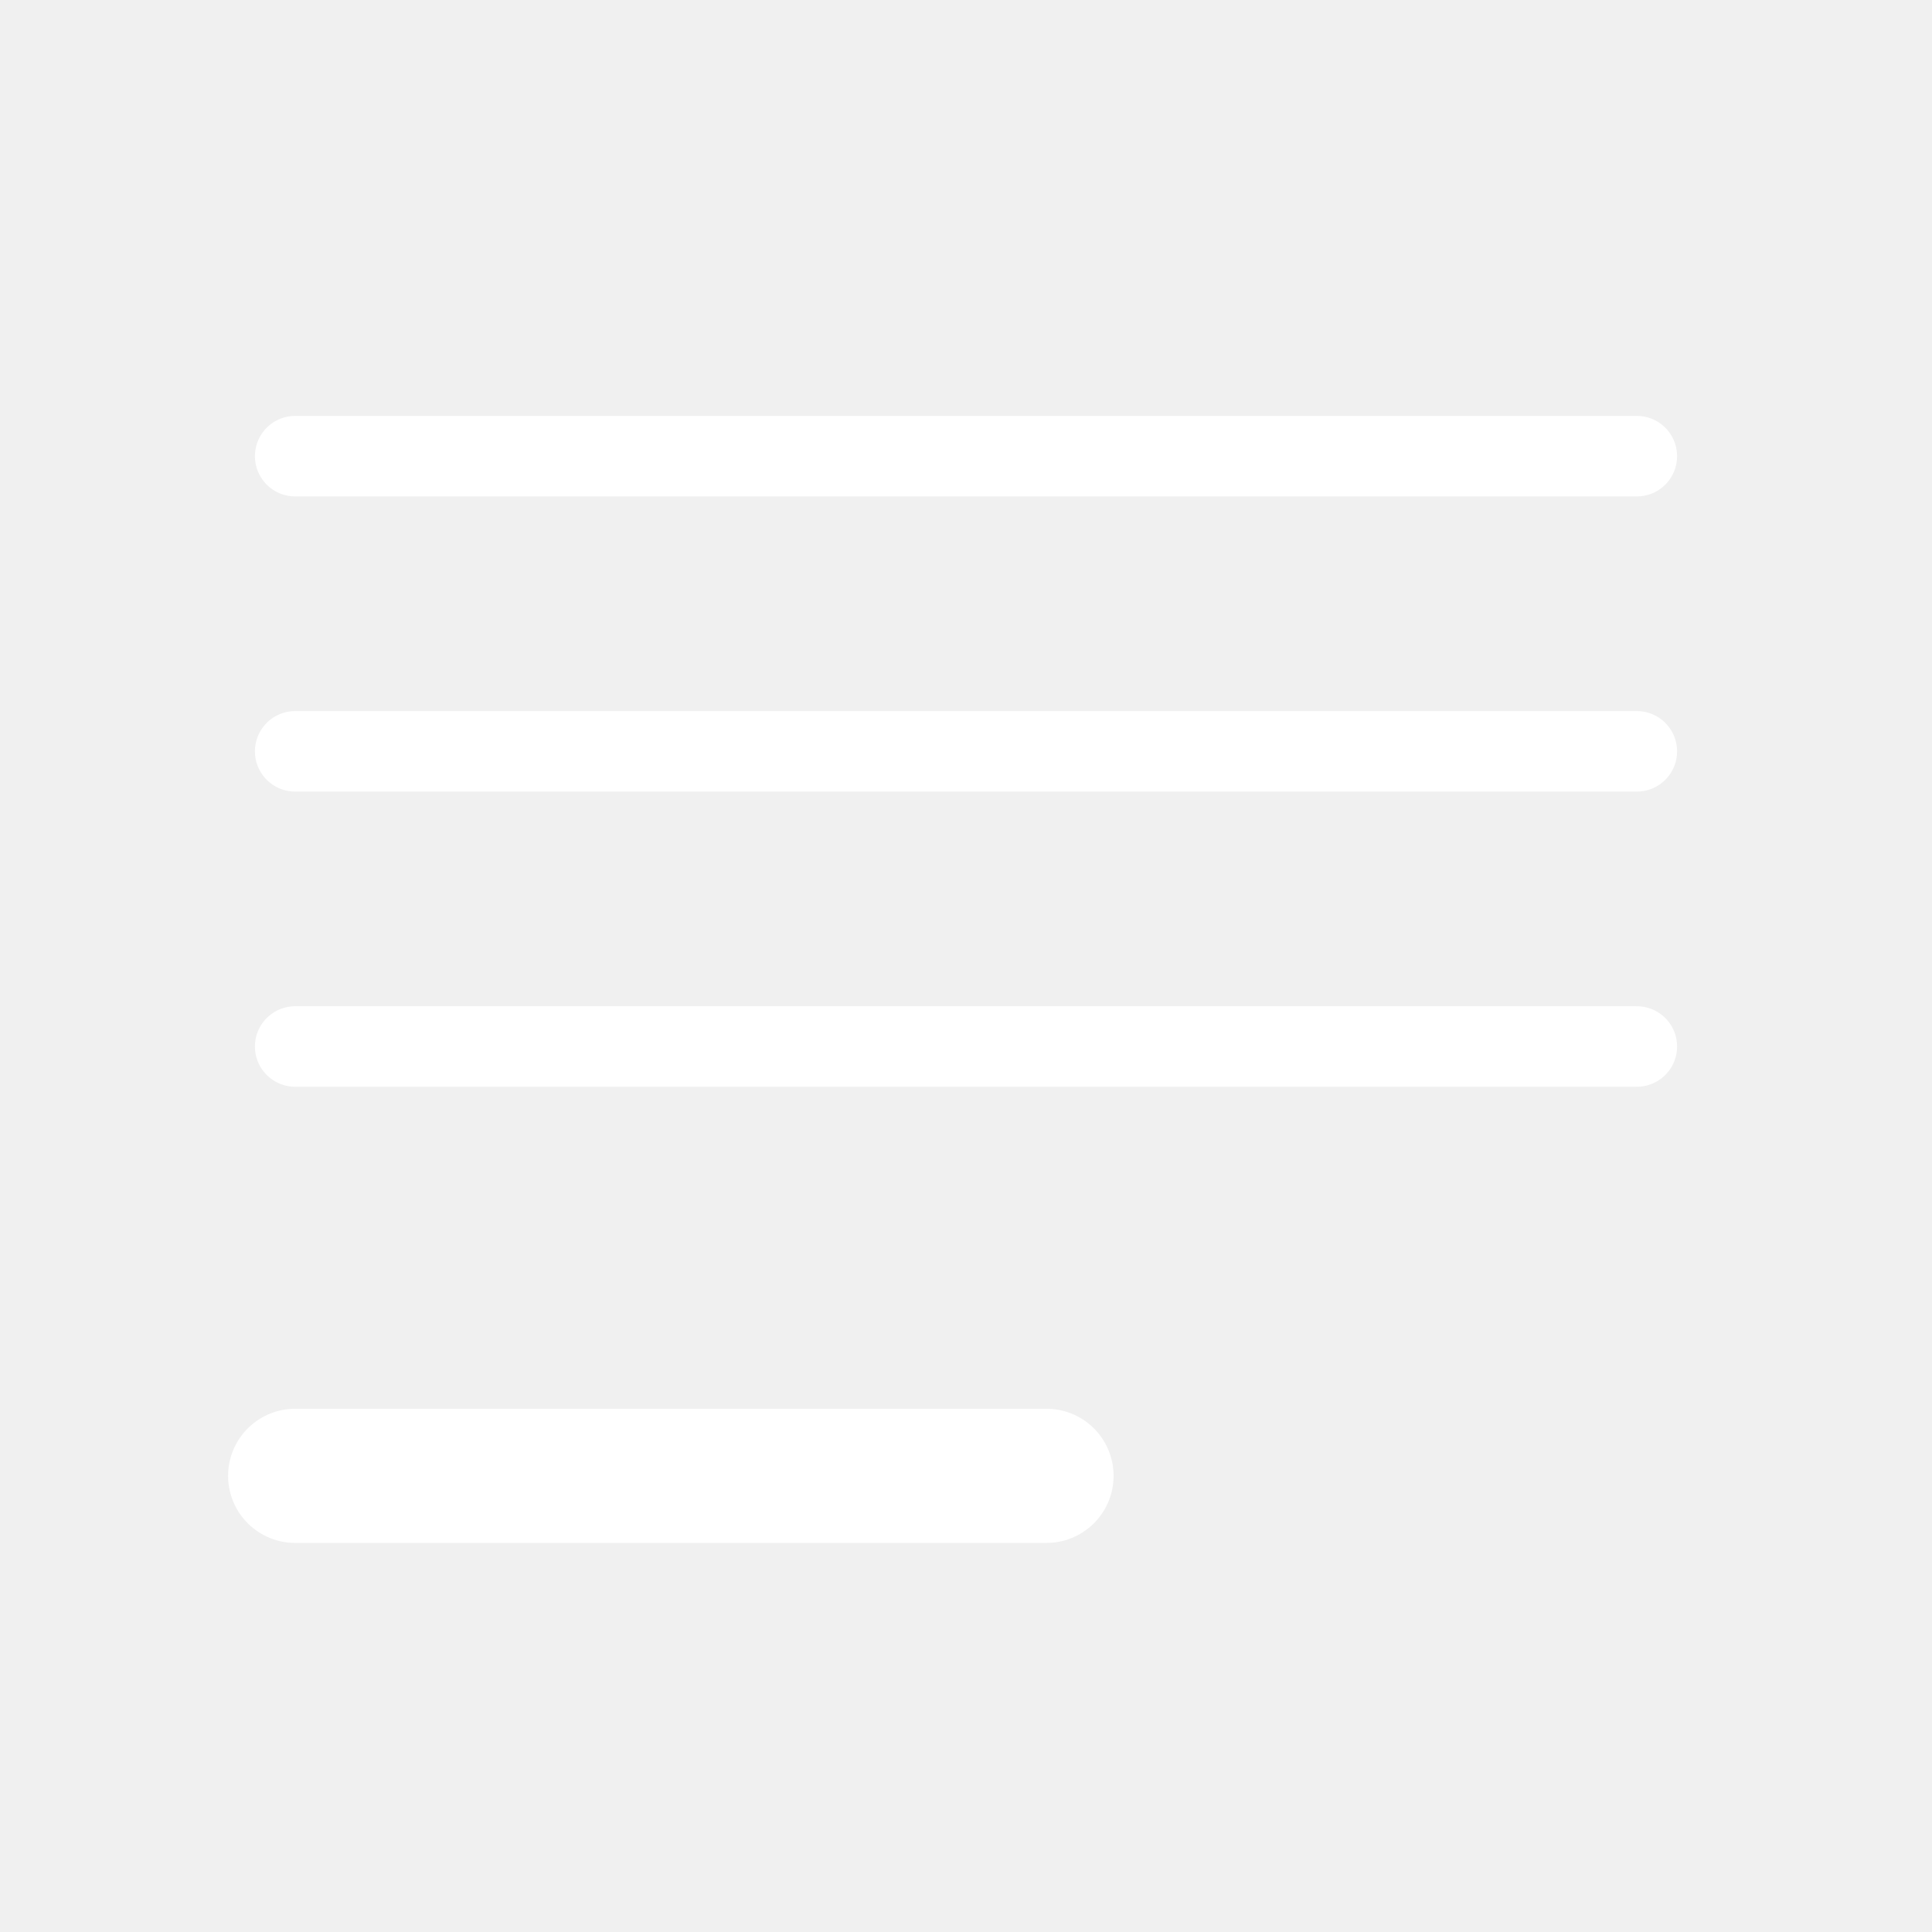
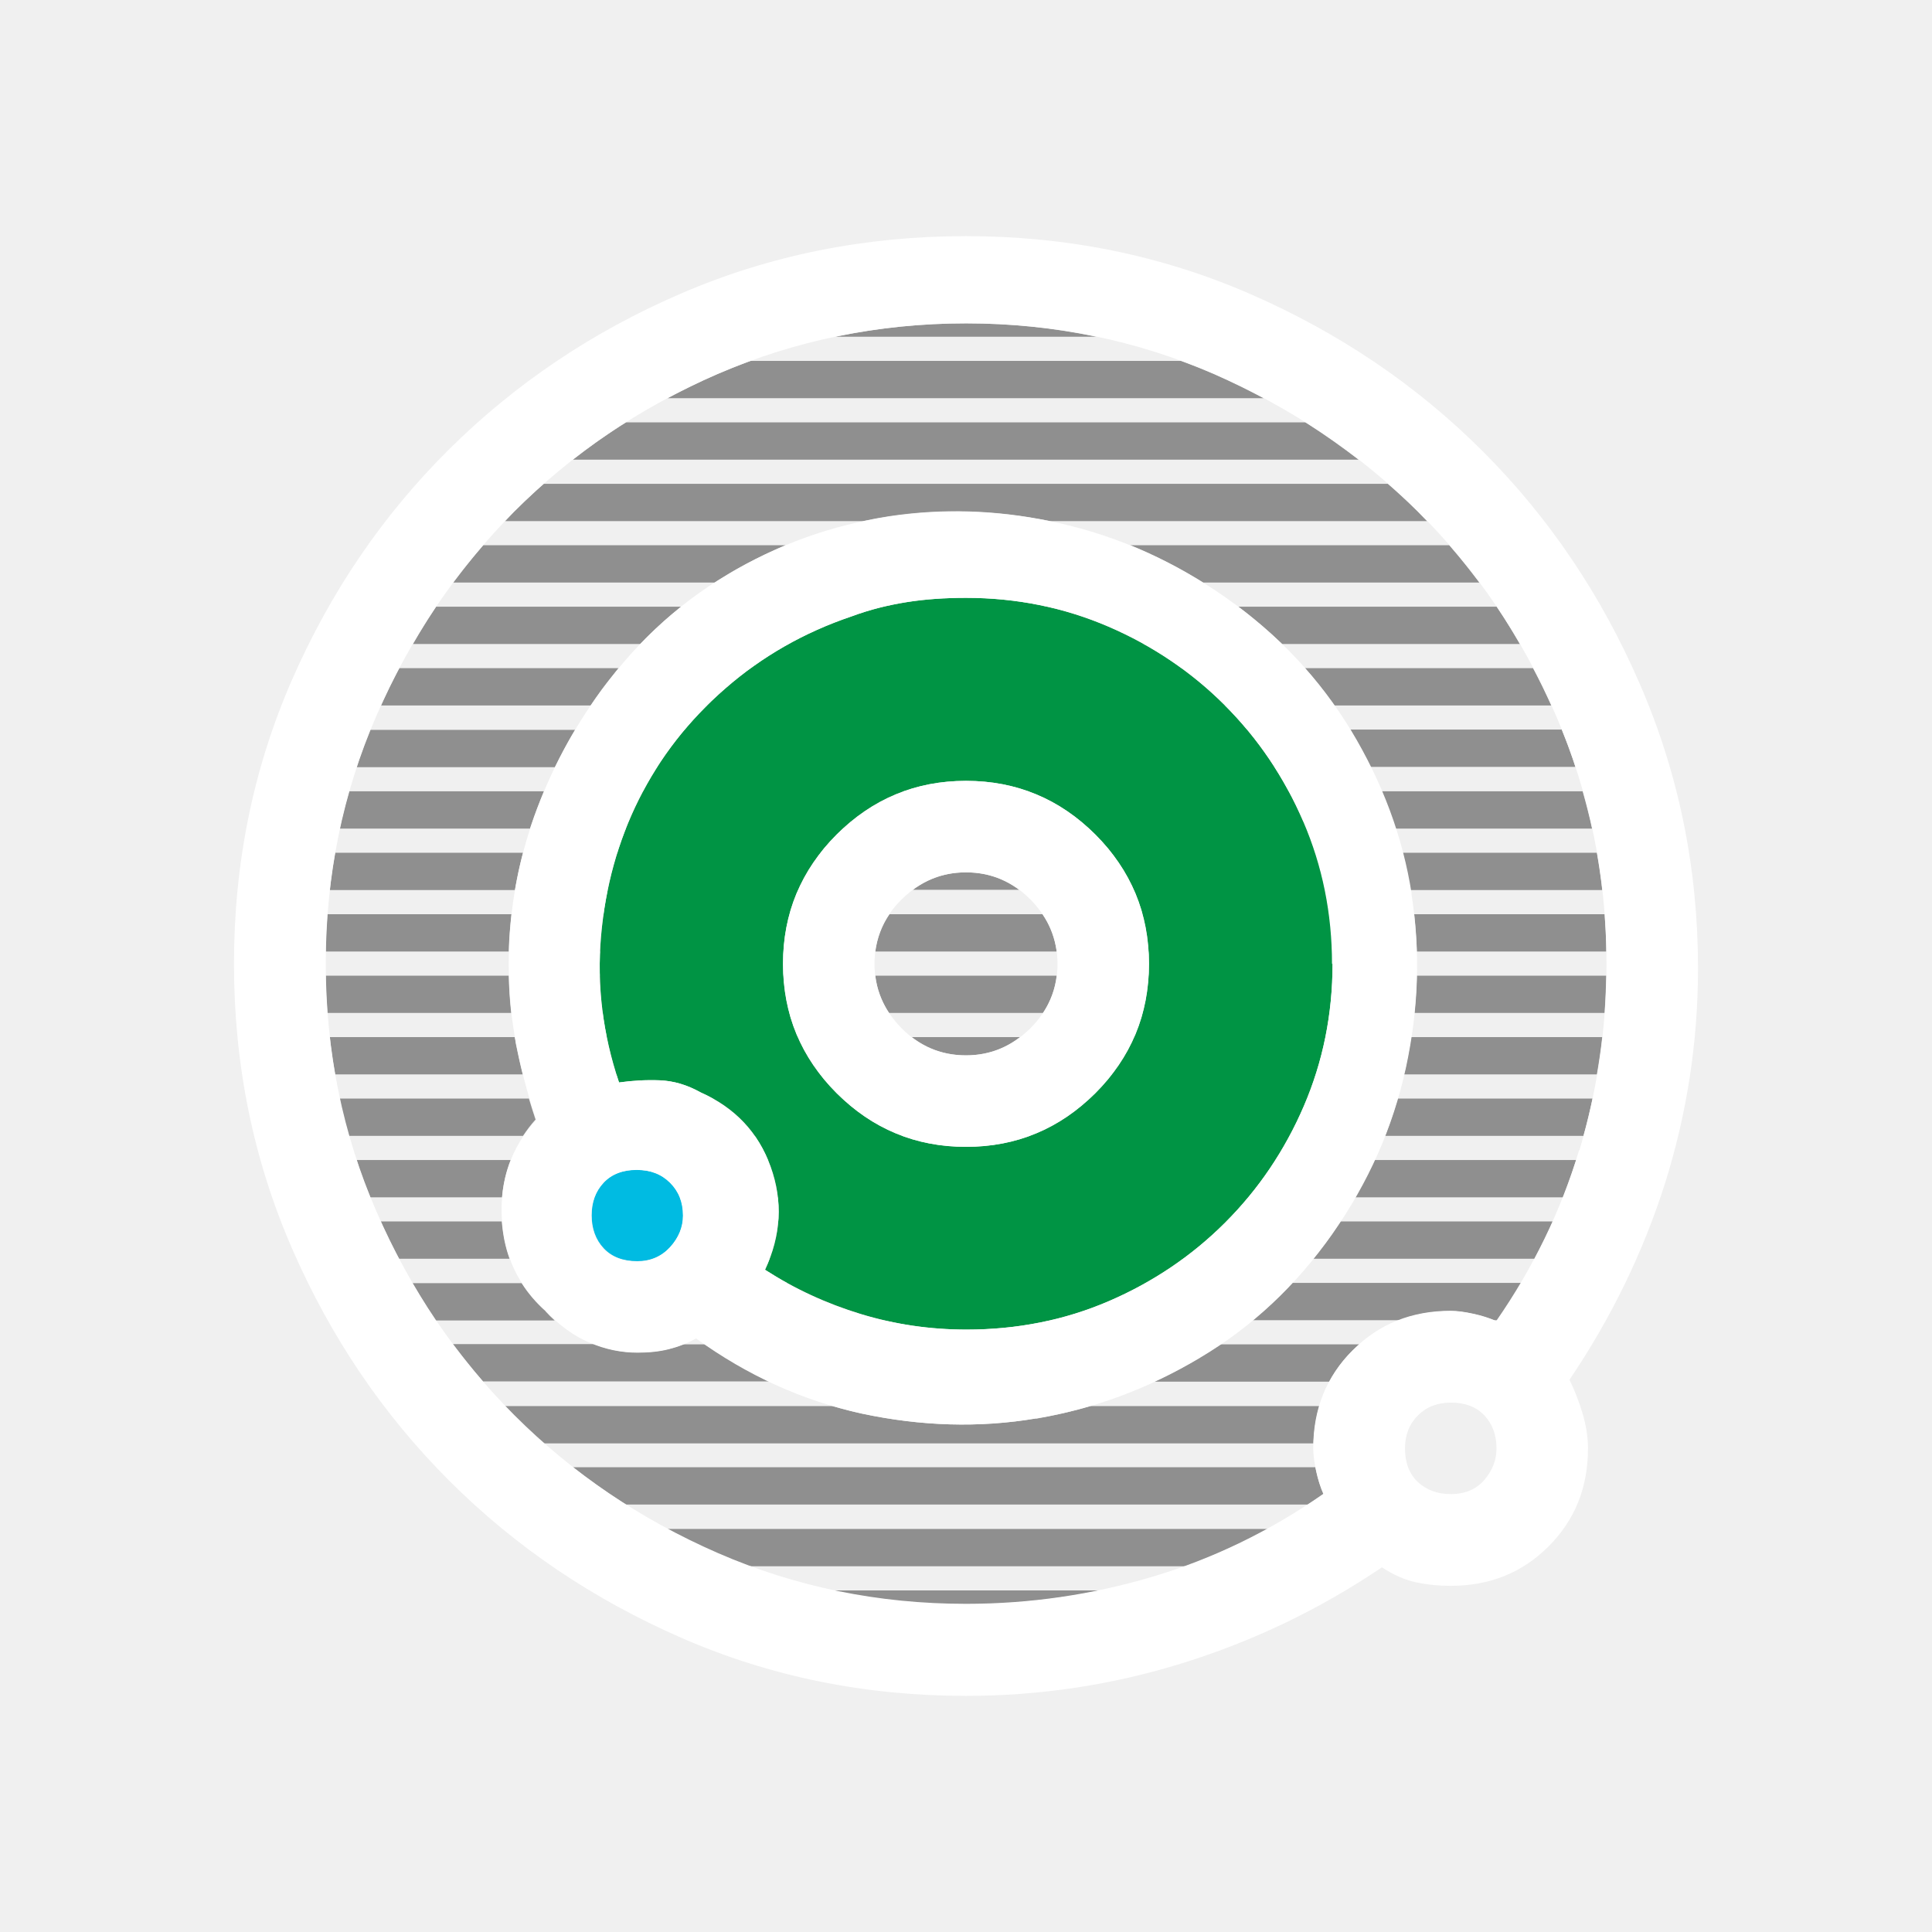
<svg xmlns="http://www.w3.org/2000/svg" id="short" viewBox="0 0 72 72">
-   <line x1="11" y1="17" x2="61" y2="17" stroke="#fff" stroke-width="3" stroke-linecap="round" fill="#fff" />
-   <line x1="11" y1="28" x2="61" y2="28" stroke="#fff" stroke-width="3" stroke-linecap="round" fill="#fff" />
-   <line x1="11" y1="39" x2="61" y2="39" stroke="#fff" stroke-width="3" stroke-linecap="round" fill="#fff" />
-   <line x1="11" y1="55" x2="39" y2="55" stroke="#fff" stroke-width="5" stroke-linecap="round" fill="#fff" />
+   <defs>
+     <style>
+       .cls-1 {
+         fill: none;
+       }
+ 
+       .cls-2 {
+         fill: #8f8f8f;
+       }
+ 
+       .cls-3 {
+         fill: #00bbe2;
+       }
+ 
+       .cls-4 {
+         fill: #009444;
+       }
+     </style>
+   </defs>
+   <path class="cls-1" d="M36,39.33c-.76,0-1.43-.23-2.02-.68h-4.25c.21.49.49.95.83,1.39h10.88c.34-.44.62-.9.83-1.39h-4.25c-.59.45-1.26.68-2.01.68Z" />
+   <path class="cls-1" d="M46.5,44.62h4.01c.26-.46.5-.92.72-1.39h-3.72c-.31.48-.64.95-1.01,1.39Z" />
+   <path class="cls-1" d="M48.57,41.22c-.16.38-.34.75-.53,1.11h3.58c.18-.46.33-.92.47-1.39h-3.4c-.04.09-.07.19-.11.28Z" />
+   <path class="cls-1" d="M33.61,42.33h4.77c.81-.3,1.55-.76,2.23-1.39h-9.23c.67.63,1.42,1.09,2.23,1.39Z" />
+   <path class="cls-1" d="M32.62,36.36h-3.43c.03.48.1.94.22,1.39h3.72c-.28-.42-.45-.89-.51-1.39Z" />
+   <path class="cls-1" d="M49.01,40.04h3.31c.02-.08.04-.15.06-.23.08-.39.15-.78.21-1.16h-3.22c-.09.47-.22.93-.36,1.39Z" />
+   <path class="cls-1" d="M29.74,33.17h4.28c.58-.43,1.24-.65,1.98-.65s1.4.22,1.98.65h4.28c-.22-.49-.5-.95-.84-1.39h-10.84c-.34.44-.62.9-.84,1.39Z" />
+   <path class="cls-1" d="M41.3,48.49c-.7.3-1.42.53-2.16.71h7.55c.52-.43,1.01-.89,1.47-1.39h-5.48c-.44.25-.9.48-1.37.68Z" />
+   <path class="cls-1" d="M40.59,30.88c-.69-.63-1.44-1.09-2.27-1.39h-4.64c-.83.29-1.58.76-2.27,1.39h9.18Z" />
+   <path class="cls-1" d="M45.64,45.56c-.49.49-1.01.94-1.57,1.35h4.87c.24-.3.48-.6.7-.92.11-.15.21-.31.31-.47h-4.27s-.03.03-.04.04Z" />
+   <path class="cls-1" d="M38.87,37.75h3.72c.12-.44.19-.91.22-1.39h-3.43c-.06.5-.23.97-.51,1.39Z" />
+   <path class="cls-1" d="M39.38,35.46h3.43c-.03-.48-.1-.94-.22-1.39h-3.73c.29.42.46.89.53,1.39Z" />
+   <path class="cls-1" d="M32.06,48.97c-.97-.3-1.88-.68-2.75-1.16h-9.87c.24.38.54.73.9,1.05.11.12.23.23.34.34h12.23c-.28-.07-.57-.14-.85-.23Z" />
+   <path class="cls-1" d="M33.12,19.24c-.32.05-.64.11-.96.18h6.97c-2.02-.41-4.02-.47-6.01-.18Z" />
+   <path class="cls-1" d="M27.08,21.43c-.15.09-.3.19-.45.28h18.2c-.88-.55-1.78-1.01-2.71-1.39h-12.86c-.75.31-1.47.68-2.19,1.11Z" />
+   <path class="cls-1" d="M32.11,52.68c2.2.48,4.37.54,6.5.18.68-.11,1.35-.27,2.01-.47h-9.6c.36.11.72.2,1.09.28Z" />
+   <path class="cls-1" d="M41.3,23.35c.46.2.9.42,1.33.65h5.15c-.51-.49-1.05-.95-1.63-1.39h-7.12c.78.18,1.54.42,2.28.73Z" />
+   <path class="cls-1" d="M23.75,50.41c.43,0,.82-.04,1.17-.13.18-.05.36-.1.54-.17h-3.32c.53.2,1.06.31,1.61.31Z" />
+   <path class="cls-1" d="M28.66,51.49h14.36c.57-.27,1.14-.56,1.7-.89.26-.16.52-.32.77-.49h-19.23c.78.54,1.58,1,2.4,1.39Z" />
+   <path class="cls-1" d="M49.37,33.17h3.2c-.08-.47-.18-.93-.29-1.39h-3.27c.15.45.27.92.36,1.39Z" />
+   <path class="cls-1" d="M54.91,48.97c-.32-.07-.61-.11-.85-.11-.69,0-1.33.11-1.92.34h3.51c-.23-.09-.47-.17-.75-.23Z" />
+   <path class="cls-1" d="M45.64,26.28s.01.01.02.02h4.07c-.34-.48-.71-.95-1.1-1.39h-4.6c.57.41,1.1.87,1.61,1.37Z" />
+   <path class="cls-1" d="M49.63,35.46h3.16c-.01-.46-.04-.93-.1-1.39h-3.18c.06.46.1.92.11,1.39Z" />
+   <path class="cls-1" d="M49.52,37.75h3.19c.05-.46.08-.93.09-1.39h-3.17c-.01.47-.05.93-.11,1.39Z" />
+   <path class="cls-1" d="M47.49,28.58h3.59c-.23-.46-.48-.92-.75-1.37,0,0,0,0,0-.02h-3.84c.37.44.7.9,1.01,1.39Z" />
+   <path class="cls-1" d="M48.57,30.62c.04.08.07.17.1.26h3.34c-.15-.47-.32-.93-.52-1.39h-3.47c.2.37.38.74.55,1.13Z" />
+   <path class="cls-1" d="M33.15,34.07h-3.73c-.12.44-.2.91-.23,1.39h3.43c.07-.5.24-.97.53-1.39Z" />
+   <path class="cls-1" d="M27.02,25.66c.31-.27.63-.52.96-.76h-4.93c-.29.35-.58.72-.85,1.11-.07.09-.13.19-.19.28h4.34c.22-.21.44-.43.67-.63Z" />
+   <path class="cls-1" d="M22.34,36.36h-3.38c.01.47.04.94.09,1.39h3.4c-.06-.46-.1-.93-.11-1.39Z" />
+   <path class="cls-1" d="M22.39,34.88c.02-.27.06-.55.1-.81h-3.42c-.05.46-.08.92-.1,1.39h3.39c0-.19.02-.38.04-.58Z" />
+   <path class="cls-1" d="M23.8,29.79c.05-.1.11-.21.16-.31h-3.69c-.17.41-.33.82-.47,1.24-.02.05-.03.1-.05.15h3.56c.14-.37.3-.73.48-1.08Z" />
+   <path class="cls-1" d="M28.98,45.52h-10.28c.04.49.13.96.29,1.39h9.67c.18-.46.28-.93.32-1.39Z" />
+   <path class="cls-1" d="M31.74,22.97c.39-.15.79-.26,1.19-.36h-7.55c-.53.43-1.05.89-1.53,1.39h5.56c.73-.4,1.51-.75,2.33-1.03Z" />
+   <path class="cls-1" d="M23,31.78h-3.51c-.12.46-.22.92-.3,1.39h3.45c.1-.47.22-.94.36-1.39Z" />
+   <path class="cls-1" d="M25.52,27.2h-4.08c-.27.45-.52.92-.75,1.39h3.81c.31-.48.65-.95,1.03-1.39Z" />
+   <path class="cls-1" d="M26.54,40.94h-6.82c.08.26.16.52.25.79-.17.19-.32.4-.46.6h8.6c-.4-.57-.92-1.03-1.56-1.39Z" />
+   <path class="cls-1" d="M28.7,43.49c-.03-.09-.07-.17-.11-.25h-9.57c-.17.44-.28.9-.32,1.39h10.26c-.04-.38-.13-.76-.26-1.13Z" />
+   <path class="cls-1" d="M22.61,38.65h-3.42c.01.08.02.15.04.23.07.39.16.77.26,1.16h3.48c-.14-.46-.26-.93-.35-1.39Z" />
+   <path class="cls-2" d="M36,32.51c-.74,0-1.4.22-1.98.65h3.96c-.58-.43-1.24-.65-1.98-.65Z" />
+   <path class="cls-2" d="M36,39.33c.75,0,1.43-.23,2.01-.68h-4.03c.59.45,1.26.68,2.02.68Z" />
+   <path class="cls-2" d="M33.14,37.75h5.73c.28-.42.45-.89.51-1.39h-6.76c.06.5.23.97.51,1.39Z" />
+   <path class="cls-2" d="M32.63,35.46h6.75c-.07-.5-.24-.97-.53-1.39h-5.7c-.29.42-.46.89-.53,1.39Z" />
+   <path class="cls-2" d="M42.8,35.46h6.83c-.01-.47-.05-.93-.11-1.39h-6.94c.12.44.2.91.22,1.39Z" />
+   <path class="cls-2" d="M31.39,40.94h-4.85c.64.36,1.16.82,1.56,1.39h5.51c-.81-.3-1.55-.76-2.23-1.39Z" />
+   <path class="cls-2" d="M30.58,31.78h-7.58c-.14.45-.26.92-.36,1.39h7.1c.22-.49.5-.95.84-1.39Z" />
+   <path class="cls-2" d="M41.44,40.04h7.57c.15-.46.27-.92.36-1.39h-7.1c-.21.49-.49.95-.83,1.39Z" />
+   <path class="cls-2" d="M42.59,37.75h6.93c.06-.46.1-.92.11-1.39h-6.82c-.03.48-.1.94-.22,1.39Z" />
+   <path class="cls-2" d="M33.68,29.49h-9.72c-.05.1-.11.2-.16.31-.18.35-.33.71-.48,1.08h8.09c.69-.63,1.44-1.09,2.27-1.39Z" />
+   <path class="cls-2" d="M28.7,43.49c.14.38.22.76.26,1.13h17.54c.37-.44.7-.9,1.01-1.39h-18.91c.04.08.07.17.11.25Z" />
+   <path class="cls-2" d="M28.66,46.91h15.41c.55-.41,1.08-.86,1.57-1.35.01-.01.03-.03.04-.04h-16.7c-.04.46-.14.93-.32,1.39Z" />
+   <path class="cls-2" d="M42.26,33.17h7.11c-.1-.47-.22-.93-.36-1.39h-7.58c.34.44.62.9.84,1.39Z" />
+   <path class="cls-2" d="M32.06,48.97c.28.09.56.16.85.23h6.23c.74-.17,1.46-.41,2.16-.71.47-.2.93-.43,1.37-.68h-13.37c.87.48,1.78.87,2.75,1.16Z" />
+   <path class="cls-2" d="M29.41,24h13.22c-.43-.24-.87-.46-1.33-.65-.74-.32-1.5-.56-2.28-.73h-6.09c-.4.1-.8.21-1.19.36-.82.28-1.6.62-2.33,1.03Z" />
+   <path class="cls-2" d="M29.42,34.07h-6.94c-.04.27-.07.54-.1.81-.02.19-.03.38-.04.58h6.84c.03-.48.1-.94.23-1.39Z" />
+   <path class="cls-2" d="M29.73,38.65h-7.12c.09.46.21.93.35,1.39h7.6c-.34-.44-.62-.9-.83-1.39Z" />
+   <path class="cls-2" d="M29.19,36.36h-6.85c.01.46.05.93.11,1.39h6.96c-.12-.44-.19-.91-.22-1.39Z" />
+   <path class="cls-2" d="M27.02,25.66c-.23.2-.46.42-.67.63h19.31s-.01-.01-.02-.02c-.5-.5-1.04-.96-1.61-1.37h-16.05c-.33.24-.65.49-.96.76Z" />
+   <path class="cls-2" d="M38.39,42.33h9.65c.19-.36.37-.73.53-1.11.04-.09.07-.19.11-.28h-8.07c-.68.63-1.42,1.09-2.23,1.39Z" />
+   <path class="cls-2" d="M40.59,30.88h8.09c-.03-.08-.07-.17-.1-.26-.17-.39-.35-.77-.55-1.13h-9.7c.83.29,1.58.76,2.27,1.39Z" />
+   <path class="cls-2" d="M24.49,28.58h23c-.31-.48-.65-.95-1.01-1.39h-20.96c-.37.44-.72.91-1.03,1.39Z" />
+   <path class="cls-2" d="M22.2,26.01c.27-.39.56-.75.85-1.11h-8.17c-.24.45-.47.92-.68,1.39h7.81c.06-.09.13-.19.19-.28Z" />
+   <path class="cls-2" d="M27.08,21.43c.71-.43,1.44-.79,2.19-1.11h-11.26c-.39.45-.76.91-1.12,1.39h9.75c.15-.1.29-.19.45-.28Z" />
+   <path class="cls-2" d="M19.49,31.78h-7c-.08.46-.15.92-.2,1.39h6.9c.08-.47.18-.93.3-1.39Z" />
+   <path class="cls-2" d="M25.38,22.61h-9.13c-.3.45-.59.92-.86,1.39h8.47c.48-.5.99-.96,1.53-1.39Z" />
+   <path class="cls-2" d="M19.8,30.73c.14-.42.3-.83.47-1.24h-7.26c-.13.46-.25.92-.35,1.39h7.09s.03-.1.05-.15Z" />
+   <path class="cls-2" d="M21.43,27.2h-7.63c-.19.46-.36.92-.51,1.39h7.39c.23-.47.48-.94.75-1.39Z" />
+   <path class="cls-2" d="M19.22,38.88c-.01-.08-.02-.15-.04-.23h-6.89c.05.47.12.93.2,1.39h6.99c-.1-.39-.18-.78-.26-1.16Z" />
+   <path class="cls-2" d="M51.62,42.33h7.39c.13-.46.24-.92.34-1.39h-7.26c-.14.47-.29.93-.47,1.39Z" />
+   <path class="cls-2" d="M36,59.79c1.7,0,3.38-.18,5.02-.52h-10.01c1.61.35,3.27.52,4.99.52Z" />
+   <path class="cls-2" d="M52.79,35.46h7.07c0-.47-.03-.93-.06-1.39h-7.1c.05.46.08.92.1,1.39Z" />
+   <path class="cls-2" d="M52.71,37.75h7.09c.03-.46.05-.92.06-1.39h-7.06c-.01.46-.04.92-.09,1.39Z" />
+   <path class="cls-2" d="M52.38,39.81c-.02.08-.04.15-.06.23h7.19c.08-.46.15-.92.2-1.39h-7.12c-.06.39-.13.77-.21,1.16Z" />
+   <path class="cls-2" d="M19.06,34.07h-6.86c-.03.46-.06.92-.06,1.39h6.82c.01-.47.05-.93.1-1.39Z" />
+   <path class="cls-2" d="M26.76,57.9c.38.17.77.32,1.16.47h16.26c1.05-.38,2.07-.85,3.06-1.39h-22.37c.61.33,1.24.64,1.89.92Z" />
+   <path class="cls-2" d="M46.69,49.2h5.46c.58-.22,1.22-.34,1.92-.34.25,0,.53.04.85.11.28.06.52.14.75.23h.13c.32-.46.61-.92.89-1.39h-8.53c-.46.5-.95.96-1.47,1.39Z" />
+   <path class="cls-2" d="M23.32,56.07h25.42c.19-.13.39-.25.58-.39-.11-.25-.2-.53-.27-.85-.01-.05-.02-.1-.03-.15h-27.67c.63.49,1.29.96,1.97,1.39Z" />
+   <path class="cls-2" d="M49.64,45.99c-.22.32-.46.62-.7.92h8.25c.24-.46.47-.92.68-1.39h-7.92c-.1.16-.2.31-.31.47Z" />
+   <path class="cls-2" d="M19.14,19.08c-.11.11-.21.23-.32.34h13.34c.32-.07.64-.13.96-.18,1.99-.3,3.99-.24,6.01.18h14.05c-.12-.12-.23-.24-.35-.36-.36-.36-.73-.7-1.11-1.03h-31.46c-.38.34-.76.69-1.12,1.05Z" />
+   <path class="cls-2" d="M21.35,17.13h29.28c-.64-.49-1.3-.96-1.98-1.39h-25.32c-.69.43-1.34.89-1.98,1.39Z" />
+   <path class="cls-2" d="M52.57,33.17h7.14c-.05-.47-.12-.93-.2-1.39h-7.24c.12.46.22.92.29,1.39Z" />
+   <path class="cls-2" d="M36,12.05c-1.67,0-3.29.17-4.87.5h9.73c-1.57-.33-3.19-.5-4.86-.5Z" />
+   <path class="cls-2" d="M26.73,13.94c-.64.28-1.25.58-1.85.9h22.21c-.6-.32-1.21-.62-1.85-.9-.41-.18-.82-.34-1.23-.49h-16.04c-.42.15-.83.32-1.24.49Z" />
+   <path class="cls-2" d="M44.83,21.71h10.3c-.36-.48-.73-.94-1.12-1.39h-11.88c.93.38,1.83.84,2.71,1.39Z" />
+   <path class="cls-2" d="M44.71,50.6c-.56.33-1.12.63-1.7.89h6.53c.23-.42.51-.81.87-1.16.08-.08.17-.15.25-.23h-5.18c-.25.17-.51.34-.77.49Z" />
+   <path class="cls-2" d="M47.78,24h8.86c-.27-.47-.56-.94-.86-1.39h-9.63c.58.44,1.12.9,1.63,1.39Z" />
+   <path class="cls-2" d="M52.01,30.88h7.32c-.1-.47-.22-.93-.35-1.39h-7.49c.19.46.37.92.52,1.39Z" />
+   <path class="cls-2" d="M50.33,27.21c.27.45.52.91.75,1.37h7.63c-.15-.47-.32-.93-.51-1.39h-7.88s0,0,0,.02Z" />
+   <path class="cls-2" d="M49.73,26.29h8.08c-.21-.47-.44-.94-.68-1.39h-8.5c.39.44.76.91,1.1,1.39Z" />
+   <path class="cls-2" d="M50.51,44.62h7.74c.18-.46.34-.92.49-1.39h-7.51c-.22.47-.46.93-.72,1.39Z" />
+   <path class="cls-2" d="M26.26,50.1h-.8c-.18.07-.35.13-.54.17-.35.09-.75.13-1.17.13-.54,0-1.08-.1-1.61-.31h-5.26c.36.48.73.94,1.12,1.39h10.66c-.82-.39-1.62-.85-2.4-1.39Z" />
+   <path class="cls-2" d="M20.34,48.87c-.36-.32-.66-.67-.9-1.05h-4.07c.28.47.56.94.86,1.39h4.44c-.12-.11-.23-.22-.34-.34Z" />
+   <path class="cls-2" d="M38.61,52.86c-2.13.36-4.3.29-6.5-.18-.37-.08-.73-.18-1.09-.28h-12.2c.12.12.23.24.34.36.36.36.73.7,1.1,1.03h28.69c.02-.49.09-.95.22-1.39h-8.54c-.66.2-1.33.35-2.01.47Z" />
+   <path class="cls-2" d="M18.96,36.36h-6.82c0,.47.03.93.06,1.39h6.85c-.05-.45-.08-.92-.09-1.39Z" />
+   <path class="cls-2" d="M19.03,43.23h-5.74c.15.47.32.93.51,1.39h4.91c.04-.49.15-.95.32-1.39Z" />
+   <path class="cls-2" d="M18.7,45.52h-4.51c.21.47.44.94.68,1.39h4.12c-.16-.43-.25-.9-.29-1.39Z" />
+   <path class="cls-2" d="M19.96,41.73c-.09-.26-.17-.53-.25-.79h-7.06c.1.47.22.93.35,1.39h6.49c.14-.21.29-.41.46-.6Z" />
+   <path class="cls-4" d="M48.57,30.62c-.71-1.65-1.69-3.1-2.93-4.34-1.24-1.24-2.69-2.22-4.34-2.93-1.65-.71-3.42-1.07-5.3-1.07-.78,0-1.52.05-2.21.16-.69.11-1.38.28-2.05.53-1.78.6-3.35,1.5-4.71,2.69-1.37,1.19-2.44,2.57-3.22,4.13s-1.25,3.26-1.41,5.09c-.16,1.83.06,3.65.67,5.46.5-.07,1-.1,1.52-.08.51.02,1.02.17,1.52.45,1.28.57,2.15,1.49,2.61,2.77.46,1.28.39,2.56-.21,3.84,1.1.71,2.29,1.26,3.57,1.65,1.28.39,2.59.58,3.94.58,1.88,0,3.65-.35,5.3-1.06,1.65-.71,3.1-1.69,4.34-2.93,1.24-1.24,2.22-2.69,2.93-4.34.71-1.65,1.07-3.42,1.07-5.3s-.36-3.65-1.07-5.3ZM40.82,40.74c-1.33,1.33-2.94,2-4.82,2s-3.49-.67-4.82-2c-1.33-1.33-2-2.94-2-4.82s.67-3.49,2-4.82c1.33-1.33,2.94-2,4.82-2s3.49.67,4.82,2c1.33,1.33,2,2.94,2,4.82s-.67,3.49-2,4.82Z" />
+   <path class="cls-3" d="M23.75,43.59c-.53,0-.95.16-1.25.48-.3.32-.45.73-.45,1.22s.15.91.45,1.23c.3.32.72.48,1.25.48.5,0,.91-.18,1.23-.53.32-.35.48-.75.48-1.17,0-.5-.16-.9-.48-1.22s-.73-.48-1.23-.48Z" />
+   <path d="M63.28,36.08c0,2.74-.41,5.4-1.22,7.99-.82,2.59-2.01,5.04-3.57,7.35.18.36.34.77.48,1.23.14.46.21.91.21,1.33,0,1.46-.49,2.67-1.47,3.65-.98.98-2.19,1.47-3.65,1.47-.43,0-.85-.04-1.28-.13-.43-.09-.85-.28-1.28-.56-2.31,1.56-4.79,2.75-7.43,3.57-2.64.82-5.33,1.22-8.07,1.22-3.77,0-7.3-.72-10.6-2.16s-6.19-3.39-8.66-5.86c-2.47-2.47-4.42-5.35-5.86-8.66s-2.16-6.84-2.16-10.6.72-7.29,2.16-10.58,3.39-6.15,5.86-8.6,5.36-4.39,8.66-5.81c3.3-1.42,6.84-2.13,10.6-2.13s7.3.72,10.6,2.16,6.19,3.39,8.66,5.86c2.47,2.47,4.42,5.36,5.86,8.69,1.44,3.32,2.16,6.85,2.16,10.58ZM58.86,42.87c.67-2.25,1.01-4.57,1.01-6.95,0-3.27-.63-6.36-1.89-9.27s-2.97-5.44-5.14-7.59-4.7-3.85-7.59-5.12c-2.9-1.26-5.98-1.89-9.24-1.89s-6.36.63-9.27,1.89c-2.91,1.26-5.44,2.98-7.59,5.14-2.15,2.17-3.86,4.7-5.12,7.59-1.26,2.9-1.89,5.98-1.89,9.24s.63,6.35,1.89,9.24c1.26,2.9,2.98,5.43,5.14,7.59s4.7,3.88,7.59,5.14c2.9,1.26,5.98,1.89,9.24,1.89,2.38,0,4.7-.34,6.95-1.01,2.25-.67,4.38-1.7,6.37-3.09-.11-.25-.2-.53-.27-.85-.07-.32-.11-.6-.11-.85,0-1.46.49-2.67,1.47-3.65.98-.98,2.19-1.47,3.65-1.47.25,0,.53.04.85.11.32.07.6.16.85.27,1.38-1.99,2.41-4.11,3.09-6.37ZM55.77,53.98c0-.5-.15-.91-.45-1.23-.3-.32-.72-.48-1.25-.48-.5,0-.91.16-1.23.48s-.48.73-.48,1.23c0,.53.16.95.48,1.25s.73.45,1.23.45c.53,0,.95-.18,1.25-.53.3-.35.45-.74.45-1.17Z" fill="#fff" />
+   <path d="M52.6,33.31c.34,2.13.27,4.3-.21,6.5-.48,2.2-1.39,4.26-2.74,6.18-1.35,1.92-2.99,3.46-4.93,4.61-1.94,1.16-3.97,1.91-6.1,2.26-2.13.36-4.3.29-6.5-.18-2.2-.48-4.26-1.41-6.18-2.8-.32.18-.66.31-1.01.4-.35.09-.75.13-1.17.13-.6,0-1.2-.12-1.78-.37-.59-.25-1.13-.64-1.63-1.17-1.03-.92-1.58-2.09-1.65-3.49-.07-1.4.35-2.62,1.28-3.65-.32-.96-.57-1.91-.75-2.85-.18-.94-.27-1.93-.27-2.96,0-1.77.28-3.51.85-5.2.57-1.69,1.37-3.26,2.4-4.71,1.35-1.92,2.97-3.45,4.87-4.58,1.9-1.14,3.92-1.86,6.05-2.18,2.13-.32,4.28-.23,6.45.27,2.16.5,4.21,1.42,6.13,2.77,1.92,1.35,3.46,2.99,4.64,4.93,1.17,1.94,1.93,3.97,2.26,6.1ZM49.64,35.92c0-1.88-.36-3.65-1.07-5.3-.71-1.65-1.69-3.1-2.93-4.34s-2.69-2.22-4.34-2.93c-1.65-.71-3.42-1.07-5.3-1.07-.78,0-1.52.05-2.21.16s-1.38.28-2.05.53c-1.78.6-3.35,1.5-4.71,2.69-1.37,1.19-2.44,2.57-3.22,4.13s-1.25,3.26-1.41,5.09c-.16,1.83.06,3.65.67,5.46.5-.07,1-.1,1.52-.08.51.02,1.02.17,1.52.45,1.28.57,2.15,1.49,2.61,2.77.46,1.28.39,2.56-.21,3.84,1.1.71,2.29,1.26,3.57,1.65s2.59.58,3.94.58c1.88,0,3.65-.35,5.3-1.06,1.65-.71,3.1-1.69,4.34-2.93,1.24-1.24,2.22-2.69,2.93-4.34.71-1.65,1.07-3.42,1.07-5.3ZM25.45,45.3c0-.5-.16-.9-.48-1.22s-.73-.48-1.23-.48c-.53,0-.95.16-1.25.48s-.45.73-.45,1.22.15.91.45,1.23c.3.32.72.48,1.25.48.5,0,.91-.18,1.23-.53.32-.35.48-.75.48-1.17Z" fill="#fff" />
+   <path d="M40.82,31.1c1.33,1.33,2,2.94,2,4.82s-.67,3.49-2,4.82-2.94,2-4.82,2-3.49-.67-4.82-2c-1.33-1.33-2-2.94-2-4.82s.67-3.49,2-4.82,2.94-2,4.82-2,3.49.67,4.82,2ZM39.41,35.92c0-.92-.34-1.72-1.01-2.4-.67-.67-1.47-1.01-2.4-1.01s-1.72.34-2.4,1.01-1.01,1.48-1.01,2.4.34,1.72,1.01,2.4c.67.68,1.47,1.01,2.4,1.01s1.72-.34,2.4-1.01c.67-.67,1.01-1.47,1.01-2.4Z" fill="#fff" />
</svg>
